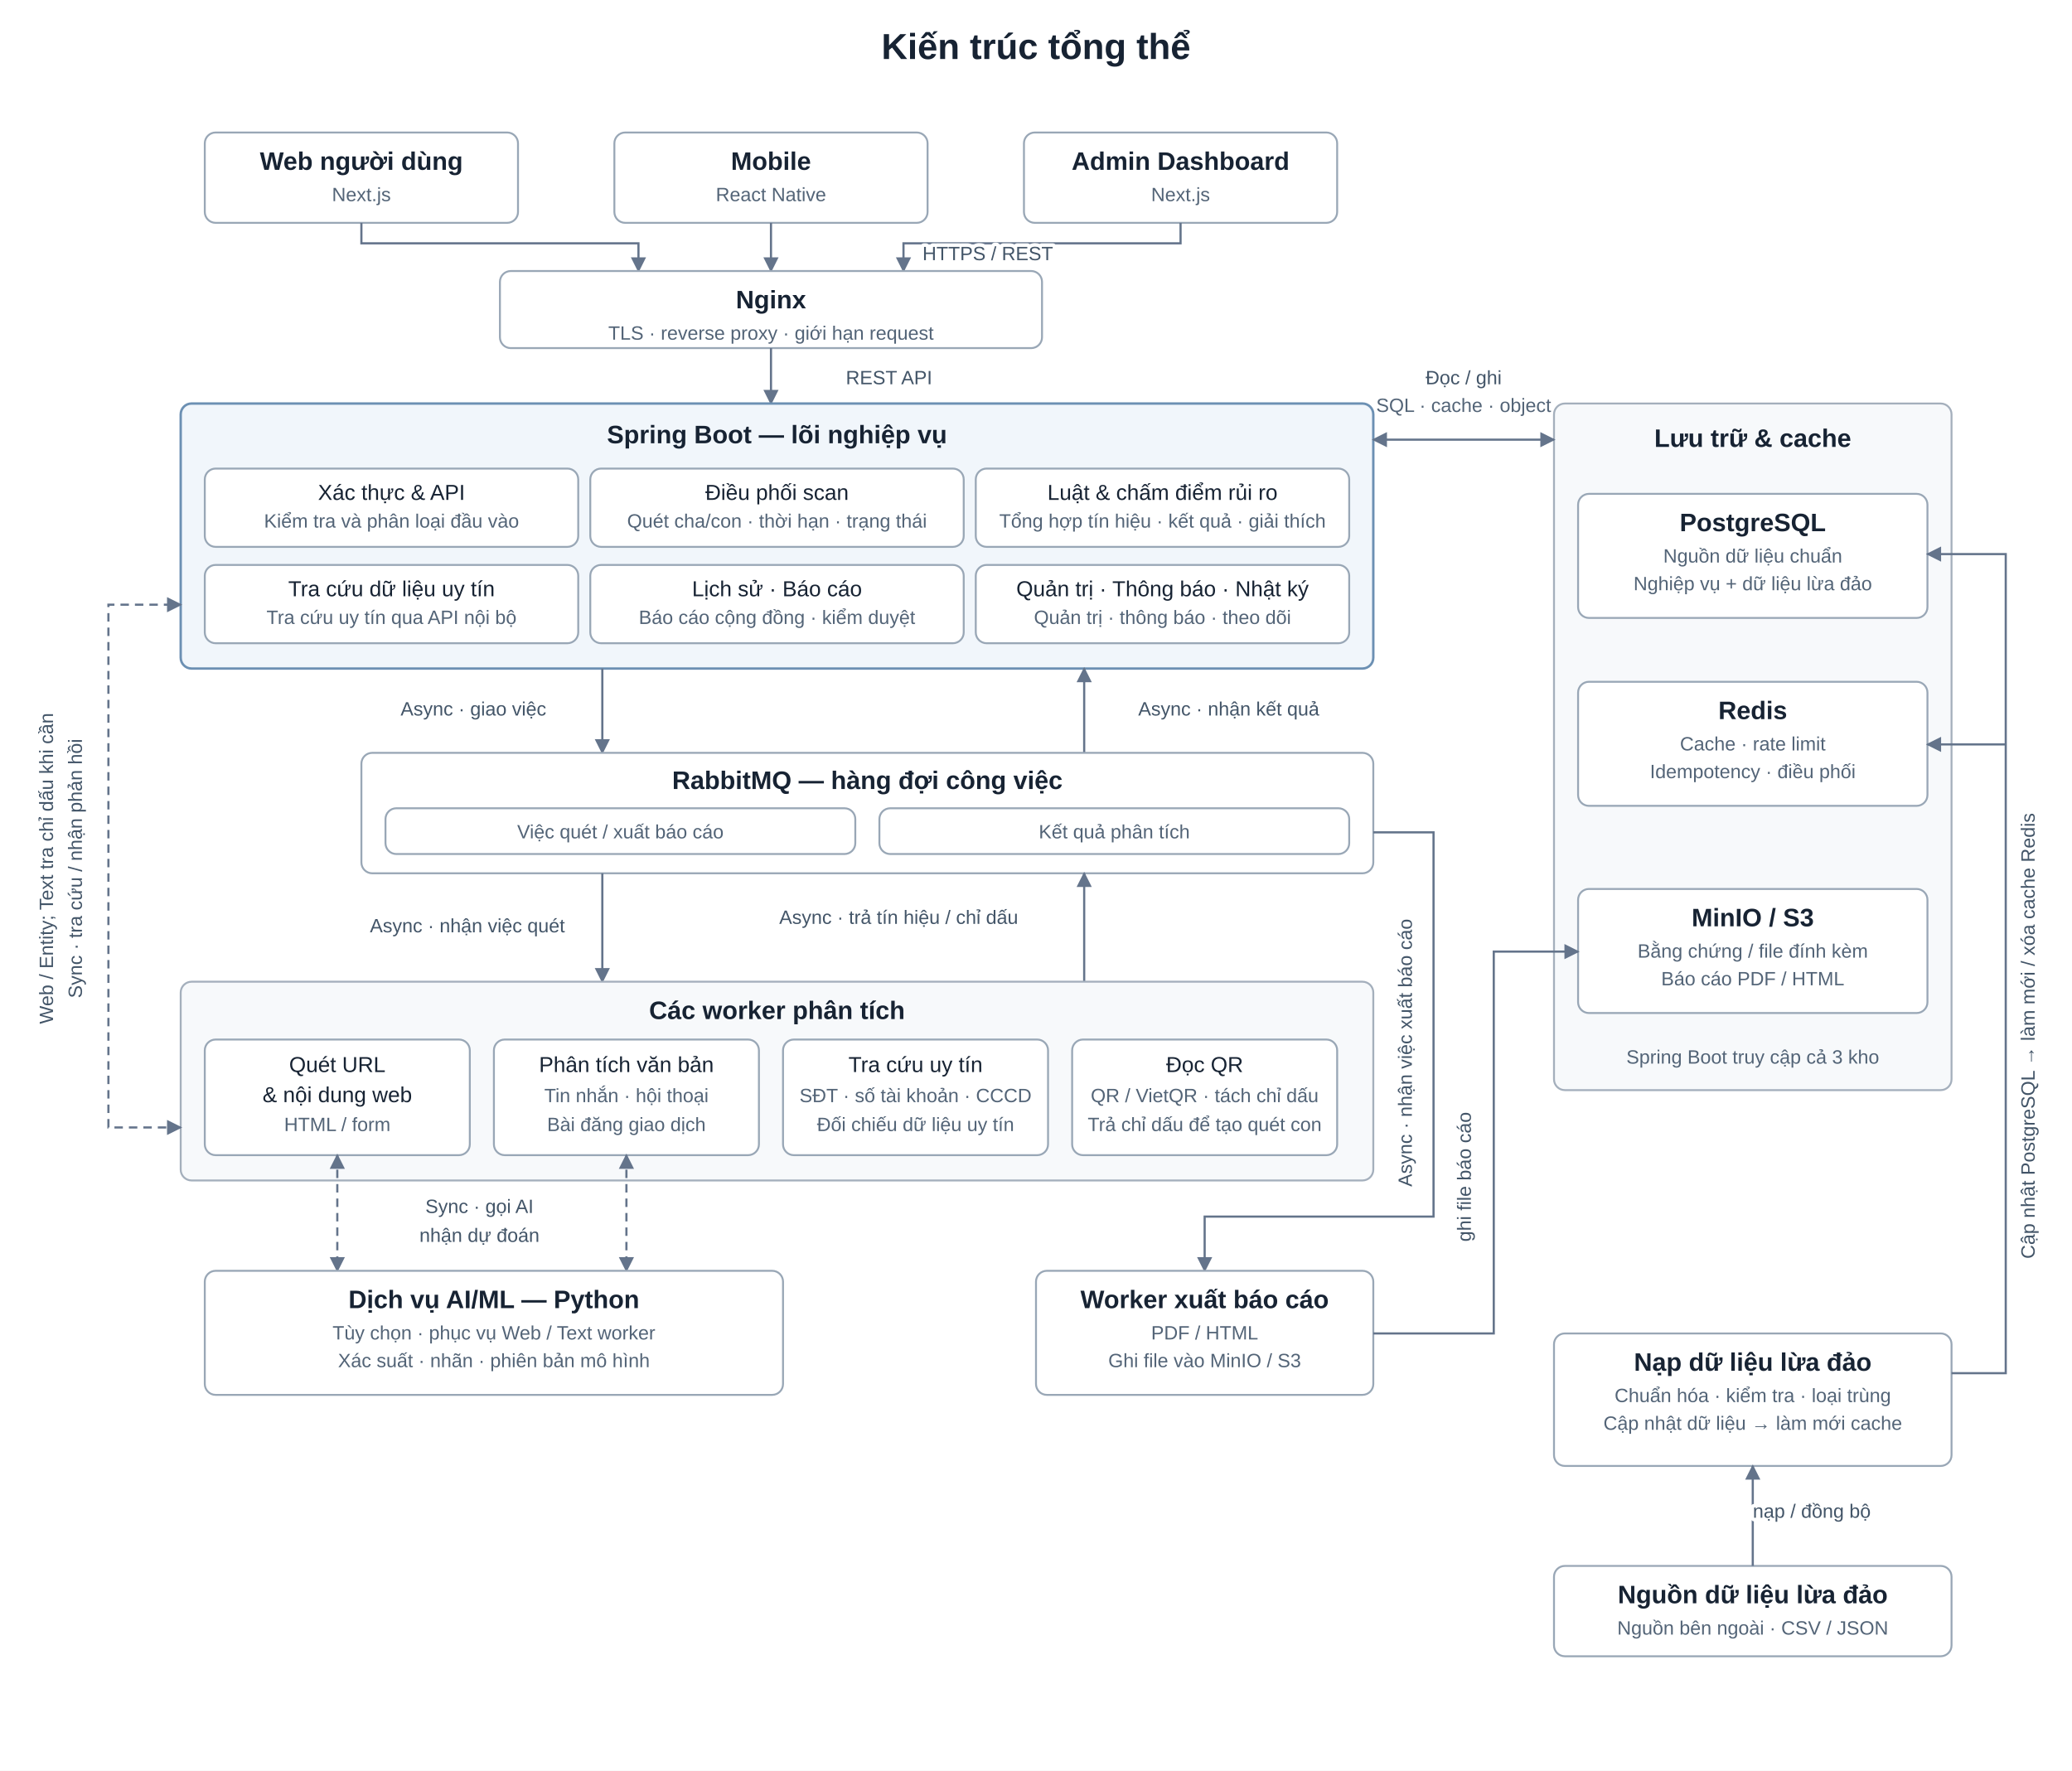
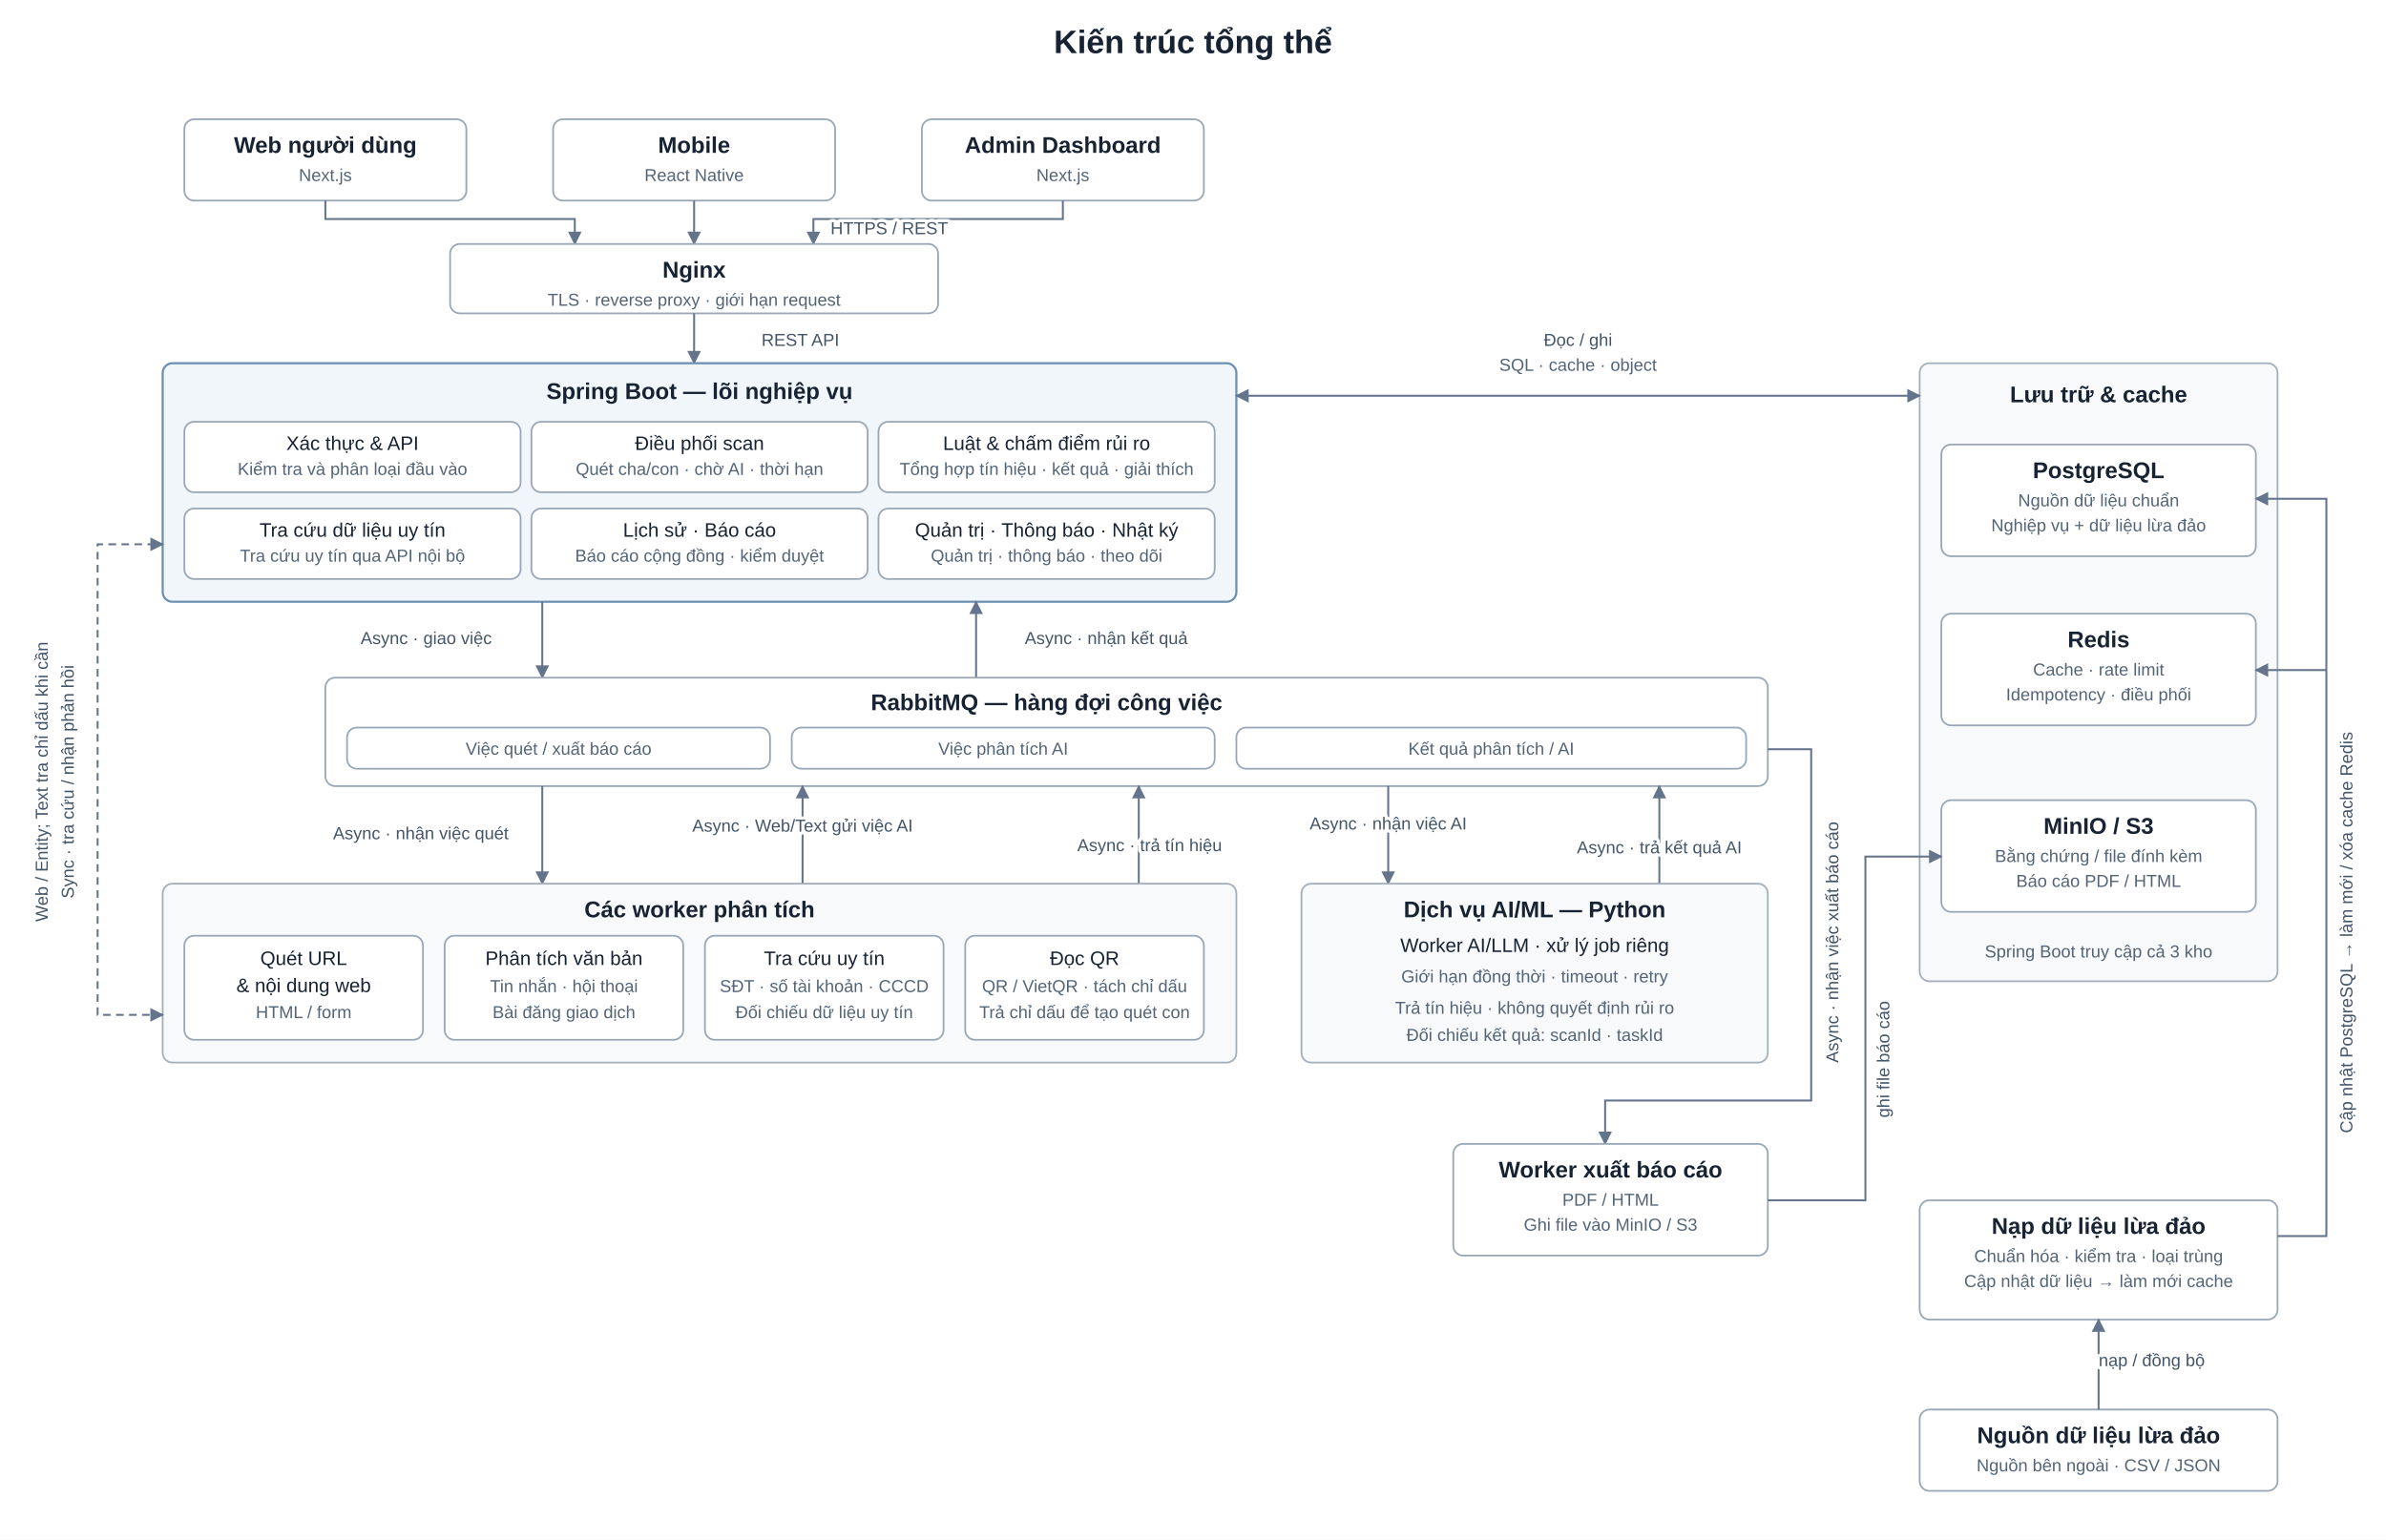
- <svg xmlns="http://www.w3.org/2000/svg" width="1720" height="1470" viewBox="0 0 1720 1470" role="img" aria-labelledby="title desc">
+ <svg xmlns="http://www.w3.org/2000/svg" width="2200" height="1420" viewBox="0 0 2200 1420" role="img" aria-labelledby="title desc">
  <defs>
    <marker id="a" viewBox="0 0 10 10" refX="9" refY="5" markerWidth="7" markerHeight="7" orient="auto-start-reverse">
      <path d="M0 0L10 5L0 10Z" fill="#64748b" />
    </marker>
  </defs>
  <style>
text {font-family:Arial,Helvetica,sans-serif;fill:#172333;text-anchor:middle}
.title{font-size:30px;font-weight:700}.head{font-size:21px;font-weight:700}.body{font-size:18px}.small{font-size:16px;fill:#536477}.label{font-size:16px;fill:#435568;paint-order:stroke;stroke:white;stroke-width:6px;stroke-linejoin:round}
.box{fill:white;stroke:#99a7b6;stroke-width:1.6}.group{fill:#f7f9fb;stroke:#a4afbc;stroke-width:1.6}.core{fill:#f1f6fb;stroke:#6c90b3;stroke-width:2}
.flow{fill:none;stroke:#64748b;stroke-width:1.8;marker-end:url(#a)}.sync{marker-start:url(#a)}.optional{stroke-dasharray:7 5}
</style>
-   <rect width="1720" height="1470" fill="white" />
-   <text x="860" y="49" class="title">Kiến trúc tổng thể</text>
+   <rect width="2200" height="1420" fill="white" />
+   <text x="1100" y="49" class="title">Kiến trúc tổng thể</text>
  <rect x="170" y="110" width="260" height="75" rx="9" class="box" />
  <text x="300" y="141" class="head">Web người dùng</text>
  <text x="300" y="167" class="small">Next.js</text>
  <rect x="510" y="110" width="260" height="75" rx="9" class="box" />
  <text x="640" y="141" class="head">Mobile</text>
  <text x="640" y="167" class="small">React Native</text>
  <rect x="850" y="110" width="260" height="75" rx="9" class="box" />
  <text x="980" y="141" class="head">Admin Dashboard</text>
  <text x="980" y="167" class="small">Next.js</text>
  <path d="M300 185V202H530V225" class="flow " />
  <path d="M640 185V225" class="flow " />
  <path d="M980 185V202H750V225" class="flow " />
  <text x="820" y="216" class="label">HTTPS / REST</text>
  <rect x="415" y="225" width="450" height="64" rx="9" class="box" />
  <text x="640" y="256" class="head">Nginx</text>
  <text x="640" y="282" class="small">TLS · reverse proxy · giới hạn request</text>
  <path d="M640 289V335" class="flow " />
  <text x="738" y="319" class="label">REST API</text>
  <rect x="150" y="335" width="990" height="220" rx="9" class="core" />
  <text x="645" y="368" class="head">Spring Boot — lõi nghiệp vụ</text>
  <rect x="170" y="389" width="310" height="65" rx="9" class="box" />
  <text x="325" y="415" class="body">Xác thực &amp; API</text>
  <text x="325" y="438" class="small">Kiểm tra và phân loại đầu vào</text>
  <rect x="490" y="389" width="310" height="65" rx="9" class="box" />
  <text x="645" y="415" class="body">Điều phối scan</text>
-   <text x="645" y="438" class="small">Quét cha/con · thời hạn · trạng thái</text>
+   <text x="645" y="438" class="small">Quét cha/con · chờ AI · thời hạn</text>
  <rect x="810" y="389" width="310" height="65" rx="9" class="box" />
  <text x="965" y="415" class="body">Luật &amp; chấm điểm rủi ro</text>
  <text x="965" y="438" class="small">Tổng hợp tín hiệu · kết quả · giải thích</text>
  <rect x="170" y="469" width="310" height="65" rx="9" class="box" />
  <text x="325" y="495" class="body">Tra cứu dữ liệu uy tín</text>
  <text x="325" y="518" class="small">Tra cứu uy tín qua API nội bộ</text>
  <rect x="490" y="469" width="310" height="65" rx="9" class="box" />
  <text x="645" y="495" class="body">Lịch sử · Báo cáo</text>
  <text x="645" y="518" class="small">Báo cáo cộng đồng · kiểm duyệt</text>
  <rect x="810" y="469" width="310" height="65" rx="9" class="box" />
  <text x="965" y="495" class="body">Quản trị · Thông báo · Nhật ký</text>
  <text x="965" y="518" class="small">Quản trị · thông báo · theo dõi</text>
  <path d="M500 555V625" class="flow " />
  <text x="393" y="594" class="label">Async · giao việc</text>
  <path d="M900 625V555" class="flow " />
  <text x="1020" y="594" class="label">Async · nhận kết quả</text>
-   <rect x="300" y="625" width="840" height="100" rx="9" class="box" />
-   <text x="720" y="655" class="head">RabbitMQ — hàng đợi công việc</text>
+   <rect x="300" y="625" width="1330" height="100" rx="9" class="box" />
+   <text x="965" y="655" class="head">RabbitMQ — hàng đợi công việc</text>
  <rect x="320" y="671" width="390" height="38" rx="9" class="box" />
  <text x="515" y="696" class="small">Việc quét / xuất báo cáo</text>
  <rect x="730" y="671" width="390" height="38" rx="9" class="box" />
-   <text x="925" y="696" class="small">Kết quả phân tích</text>
+   <text x="925" y="696" class="small">Việc phân tích AI</text>
+   <rect x="1140" y="671" width="470" height="38" rx="9" class="box" />
+   <text x="1375" y="696" class="small">Kết quả phân tích / AI</text>
  <path d="M500 725V815" class="flow " />
  <text x="388" y="774" class="label">Async · nhận việc quét</text>
-   <path d="M900 815V725" class="flow " />
-   <text x="746" y="767" class="label">Async · trả tín hiệu / chỉ dấu</text>
+   <path d="M1050 815V725" class="flow " />
+   <text x="1060" y="785" class="label">Async · trả tín hiệu</text>
+   <path d="M740 815V725" class="flow" />
+   <text x="740" y="767" class="label">Async · Web/Text gửi việc AI</text>
  <rect x="150" y="815" width="990" height="165" rx="9" class="group" />
  <text x="645" y="846" class="head">Các worker phân tích</text>
  <rect x="170" y="863" width="220" height="96" rx="9" class="box" />
  <text x="280" y="890" class="body">Quét URL</text>
  <text x="280" y="915" class="body">&amp; nội dung web</text>
  <text x="280" y="939" class="small">HTML / form</text>
  <rect x="410" y="863" width="220" height="96" rx="9" class="box" />
  <text x="520" y="890" class="body">Phân tích văn bản</text>
  <text x="520" y="915" class="small">Tin nhắn · hội thoại</text>
  <text x="520" y="939" class="small">Bài đăng giao dịch</text>
  <rect x="650" y="863" width="220" height="96" rx="9" class="box" />
  <text x="760" y="890" class="body">Tra cứu uy tín</text>
  <text x="760" y="915" class="small">SĐT · số tài khoản · CCCD</text>
  <text x="760" y="939" class="small">Đối chiếu dữ liệu uy tín</text>
  <rect x="890" y="863" width="220" height="96" rx="9" class="box" />
  <text x="1000" y="890" class="body">Đọc QR</text>
  <text x="1000" y="915" class="small">QR / VietQR · tách chỉ dấu</text>
  <text x="1000" y="939" class="small">Trả chỉ dấu để tạo quét con</text>
  <path d="M150 936H90V502H150" class="flow optional sync" />
  <text x="44" y="721" class="label" transform="rotate(-90 44 721)">Web / Entity; Text tra chỉ dấu khi cần</text>
  <text x="68" y="721" class="label" transform="rotate(-90 68 721)">Sync · tra cứu / nhận phản hồi</text>
-   <path d="M280 959V1055" class="flow optional sync" />
-   <path d="M520 959V1055" class="flow optional sync" />
-   <text x="398" y="1007" class="label">Sync · gọi AI</text>
-   <text x="398" y="1031" class="label">nhận dự đoán</text>
-   <rect x="170" y="1055" width="480" height="103" rx="9" class="box" />
-   <text x="410" y="1086" class="head">Dịch vụ AI/ML — Python</text>
-   <text x="410" y="1112" class="small">Tùy chọn · phục vụ Web / Text worker</text>
-   <text x="410" y="1135" class="small">Xác suất · nhãn · phiên bản mô hình</text>
-   <path d="M1140 691H1190V1010H1000V1055" class="flow " />
-   <text x="1172" y="874" class="label" transform="rotate(-90 1172 874)">Async · nhận việc xuất báo cáo</text>
-   <rect x="860" y="1055" width="280" height="103" rx="9" class="box" />
-   <text x="1000" y="1086" class="head">Worker xuất báo cáo</text>
-   <text x="1000" y="1112" class="small">PDF / HTML</text>
-   <text x="1000" y="1135" class="small">Ghi file vào MinIO / S3</text>
-   <rect x="1290" y="335" width="330" height="570" rx="9" class="group" />
-   <text x="1455" y="371" class="head">Lưu trữ &amp; cache</text>
-   <rect x="1310" y="410" width="290" height="103" rx="9" class="box" />
-   <text x="1455" y="441" class="head">PostgreSQL</text>
-   <text x="1455" y="467" class="small">Nguồn dữ liệu chuẩn</text>
-   <text x="1455" y="490" class="small">Nghiệp vụ + dữ liệu lừa đảo</text>
-   <rect x="1310" y="566" width="290" height="103" rx="9" class="box" />
-   <text x="1455" y="597" class="head">Redis</text>
-   <text x="1455" y="623" class="small">Cache · rate limit</text>
-   <text x="1455" y="646" class="small">Idempotency · điều phối</text>
-   <rect x="1310" y="738" width="290" height="103" rx="9" class="box" />
-   <text x="1455" y="769" class="head">MinIO / S3</text>
-   <text x="1455" y="795" class="small">Bằng chứng / file đính kèm</text>
-   <text x="1455" y="818" class="small">Báo cáo PDF / HTML</text>
-   <text x="1455" y="883" class="small">Spring Boot truy cập cả 3 kho</text>
-   <path d="M1140 365H1290" class="flow sync" />
-   <text x="1215" y="319" class="label">Đọc / ghi</text>
-   <text x="1215" y="342" class="small">SQL · cache · object</text>
-   <path d="M1140 1107H1240V790H1310" class="flow " />
-   <text x="1221" y="977" class="label" transform="rotate(-90 1221 977)">ghi file báo cáo</text>
-   <rect x="1290" y="1107" width="330" height="110" rx="9" class="box" />
-   <text x="1455" y="1138" class="head">Nạp dữ liệu lừa đảo</text>
-   <text x="1455" y="1164" class="small">Chuẩn hóa · kiểm tra · loại trùng</text>
-   <text x="1455" y="1187" class="small">Cập nhật dữ liệu → làm mới cache</text>
-   <rect x="1290" y="1300" width="330" height="75" rx="9" class="box" />
-   <text x="1455" y="1331" class="head">Nguồn dữ liệu lừa đảo</text>
-   <text x="1455" y="1357" class="small">Nguồn bên ngoài · CSV / JSON</text>
-   <path d="M1455 1300V1217" class="flow " />
-   <text x="1504" y="1260" class="label">nạp / đồng bộ</text>
-   <path d="M1620 1140H1665V460H1600" class="flow " />
-   <path d="M1665 618H1600" class="flow " />
-   <text x="1689" y="860" class="label" transform="rotate(-90 1689 860)">Cập nhật PostgreSQL → làm mới / xóa cache Redis</text>
+   <path d="M1280 725V815" class="flow" />
+   <text x="1280" y="765" class="label">Async · nhận việc AI</text>
+   <path d="M1530 815V725" class="flow" />
+   <text x="1530" y="787" class="label">Async · trả kết quả AI</text>
+   <rect x="1200" y="815" width="430" height="165" rx="9" class="group" />
+   <text x="1415" y="846" class="head">Dịch vụ AI/ML — Python</text>
+   <text x="1415" y="878" class="body">Worker AI/LLM · xử lý job riêng</text>
+   <text x="1415" y="906" class="small">Giới hạn đồng thời · timeout · retry</text>
+   <text x="1415" y="935" class="small">Trả tín hiệu · không quyết định rủi ro</text>
+   <text x="1415" y="960" class="small">Đối chiếu kết quả: scanId · taskId</text>
+   <path d="M1630 691H1670V1015H1480V1055" class="flow" />
+   <text x="1695" y="869" class="label" transform="rotate(-90 1695 869)">Async · nhận việc xuất báo cáo</text>
+   <rect x="1340" y="1055" width="290" height="103" rx="9" class="box" />
+   <text x="1485" y="1086" class="head">Worker xuất báo cáo</text>
+   <text x="1485" y="1112" class="small">PDF / HTML</text>
+   <text x="1485" y="1135" class="small">Ghi file vào MinIO / S3</text>
+   <rect x="1770" y="335" width="330" height="570" rx="9" class="group" />
+   <text x="1935" y="371" class="head">Lưu trữ &amp; cache</text>
+   <rect x="1790" y="410" width="290" height="103" rx="9" class="box" />
+   <text x="1935" y="441" class="head">PostgreSQL</text>
+   <text x="1935" y="467" class="small">Nguồn dữ liệu chuẩn</text>
+   <text x="1935" y="490" class="small">Nghiệp vụ + dữ liệu lừa đảo</text>
+   <rect x="1790" y="566" width="290" height="103" rx="9" class="box" />
+   <text x="1935" y="597" class="head">Redis</text>
+   <text x="1935" y="623" class="small">Cache · rate limit</text>
+   <text x="1935" y="646" class="small">Idempotency · điều phối</text>
+   <rect x="1790" y="738" width="290" height="103" rx="9" class="box" />
+   <text x="1935" y="769" class="head">MinIO / S3</text>
+   <text x="1935" y="795" class="small">Bằng chứng / file đính kèm</text>
+   <text x="1935" y="818" class="small">Báo cáo PDF / HTML</text>
+   <text x="1935" y="883" class="small">Spring Boot truy cập cả 3 kho</text>
+   <path d="M1140 365H1770" class="flow sync" />
+   <text x="1455" y="319" class="label">Đọc / ghi</text>
+   <text x="1455" y="342" class="small">SQL · cache · object</text>
+   <path d="M1630 1107H1720V790H1790" class="flow " />
+   <text x="1742" y="977" class="label" transform="rotate(-90 1742 977)">ghi file báo cáo</text>
+   <rect x="1770" y="1107" width="330" height="110" rx="9" class="box" />
+   <text x="1935" y="1138" class="head">Nạp dữ liệu lừa đảo</text>
+   <text x="1935" y="1164" class="small">Chuẩn hóa · kiểm tra · loại trùng</text>
+   <text x="1935" y="1187" class="small">Cập nhật dữ liệu → làm mới cache</text>
+   <rect x="1770" y="1300" width="330" height="75" rx="9" class="box" />
+   <text x="1935" y="1331" class="head">Nguồn dữ liệu lừa đảo</text>
+   <text x="1935" y="1357" class="small">Nguồn bên ngoài · CSV / JSON</text>
+   <path d="M1935 1300V1217" class="flow " />
+   <text x="1984" y="1260" class="label">nạp / đồng bộ</text>
+   <path d="M2100 1140H2145V460H2080" class="flow " />
+   <path d="M2145 618H2080" class="flow " />
+   <text x="2169" y="860" class="label" transform="rotate(-90 2169 860)">Cập nhật PostgreSQL → làm mới / xóa cache Redis</text>
</svg>
